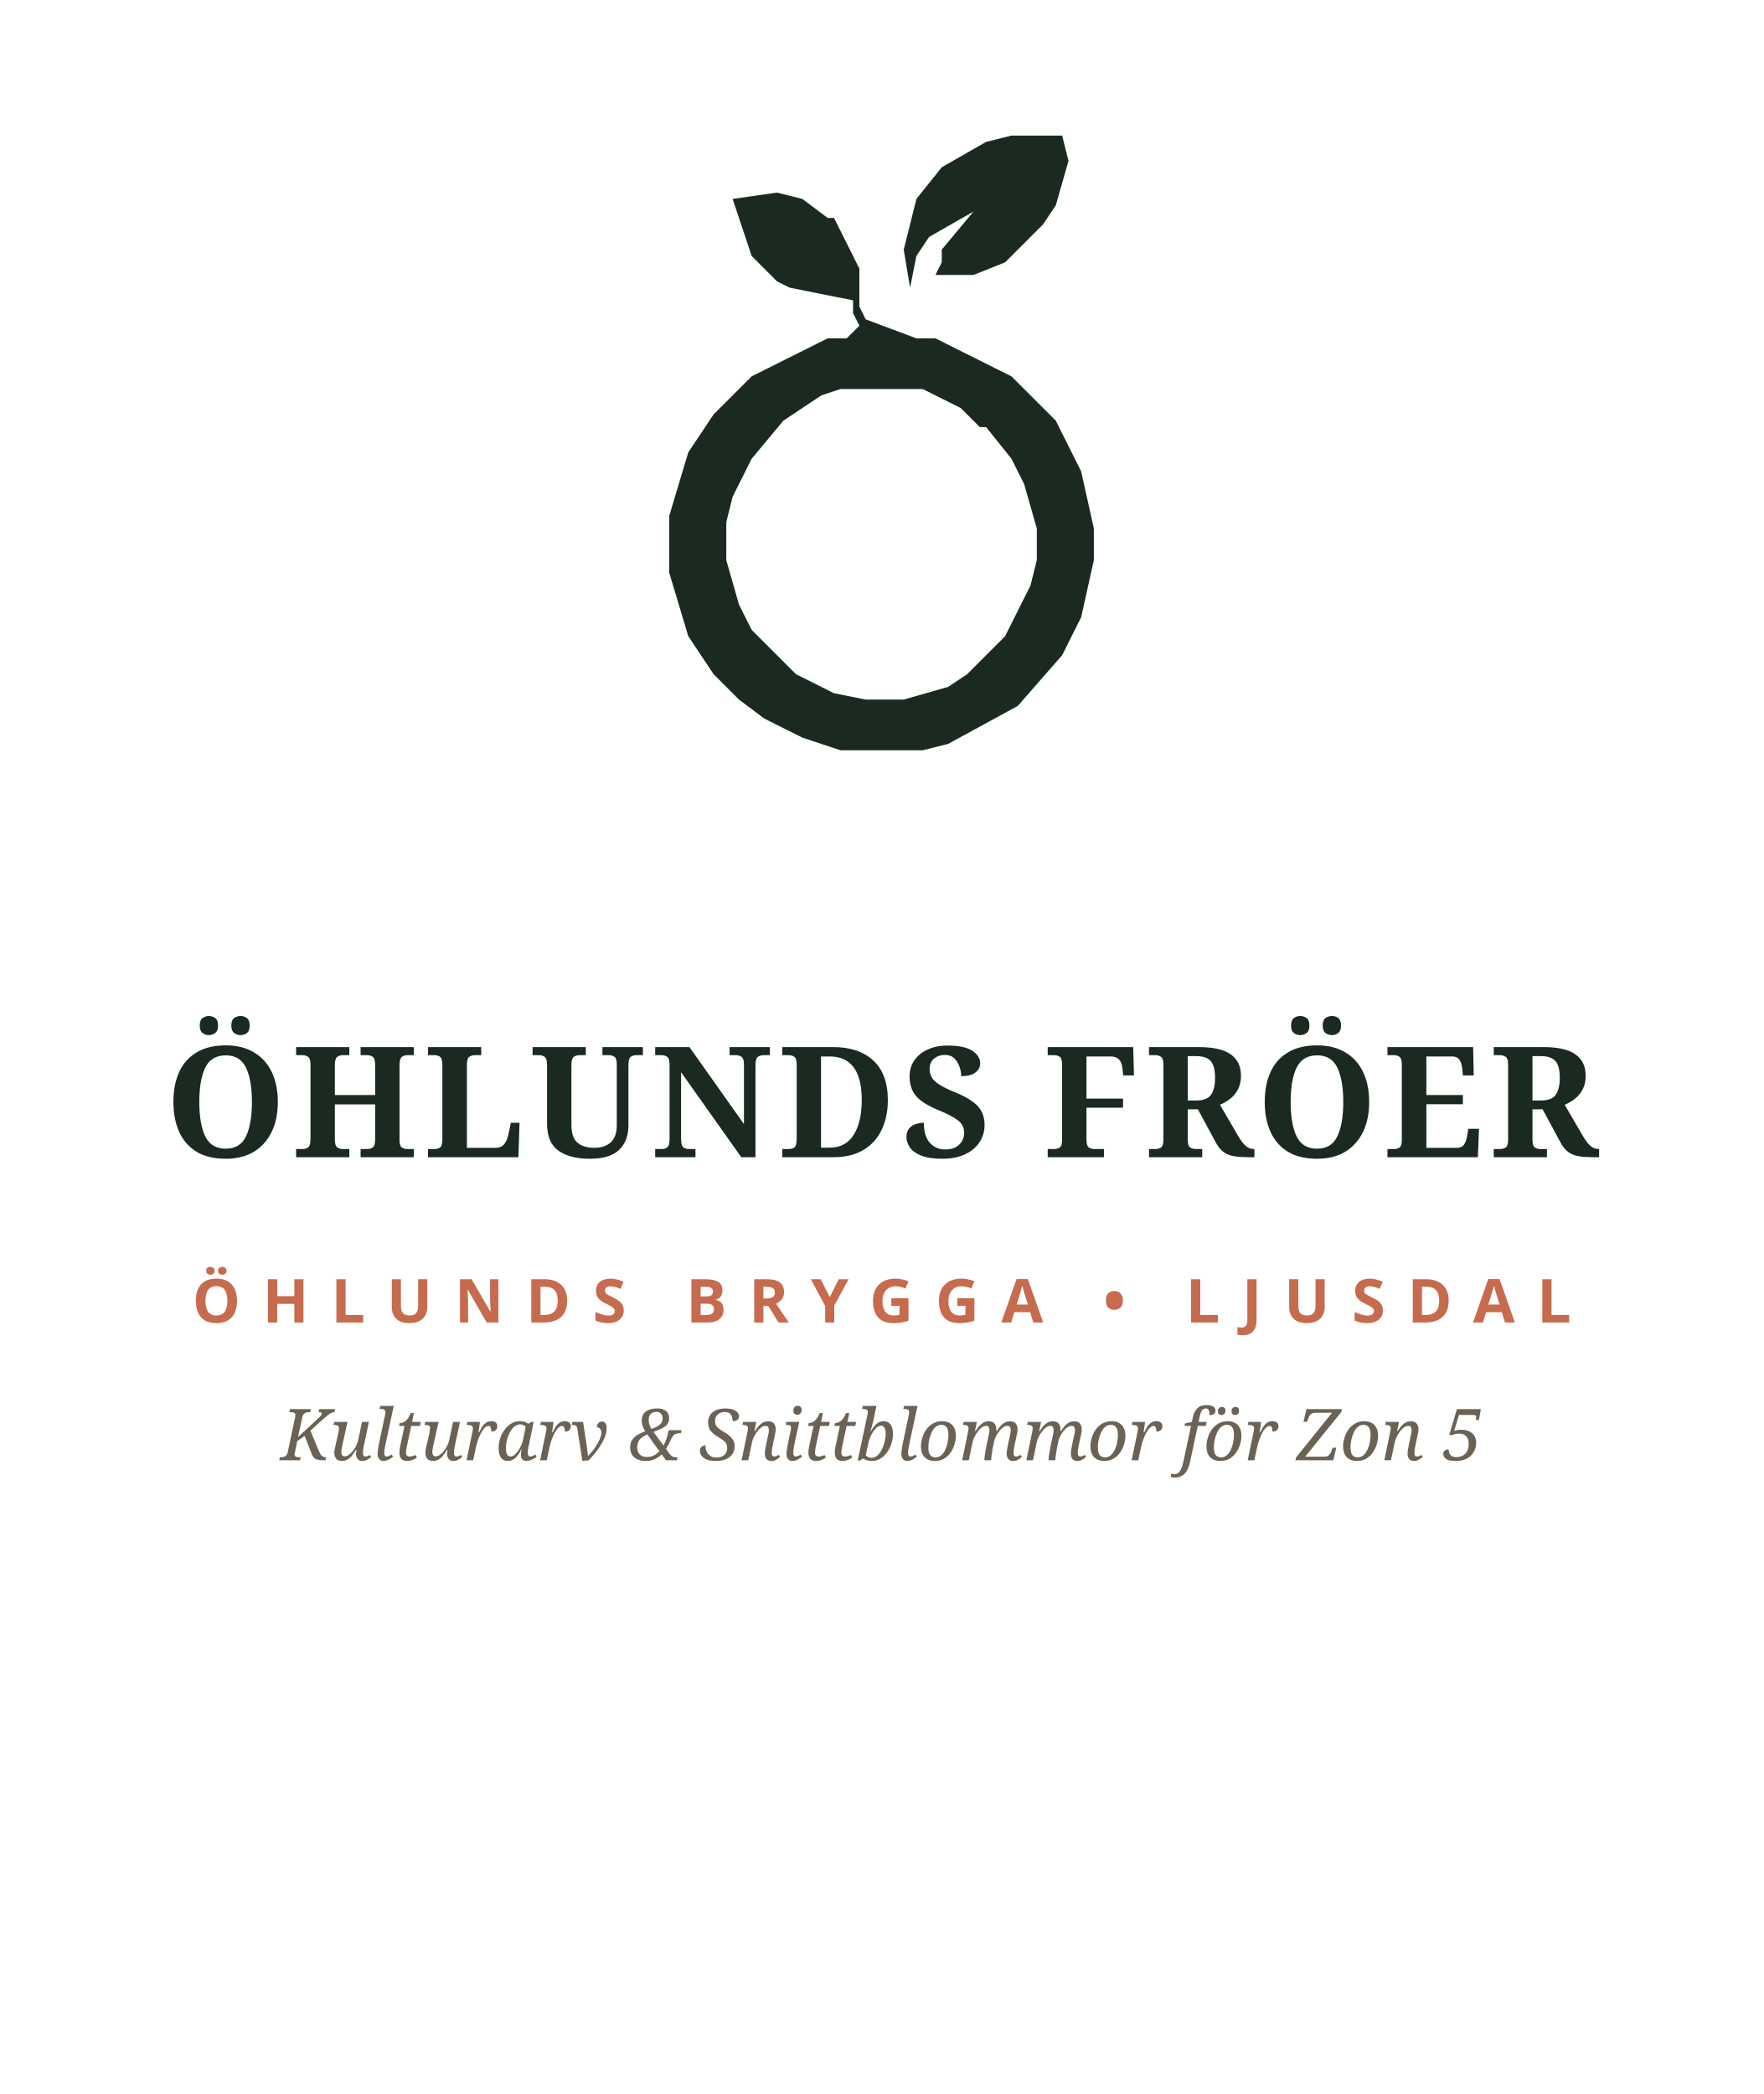
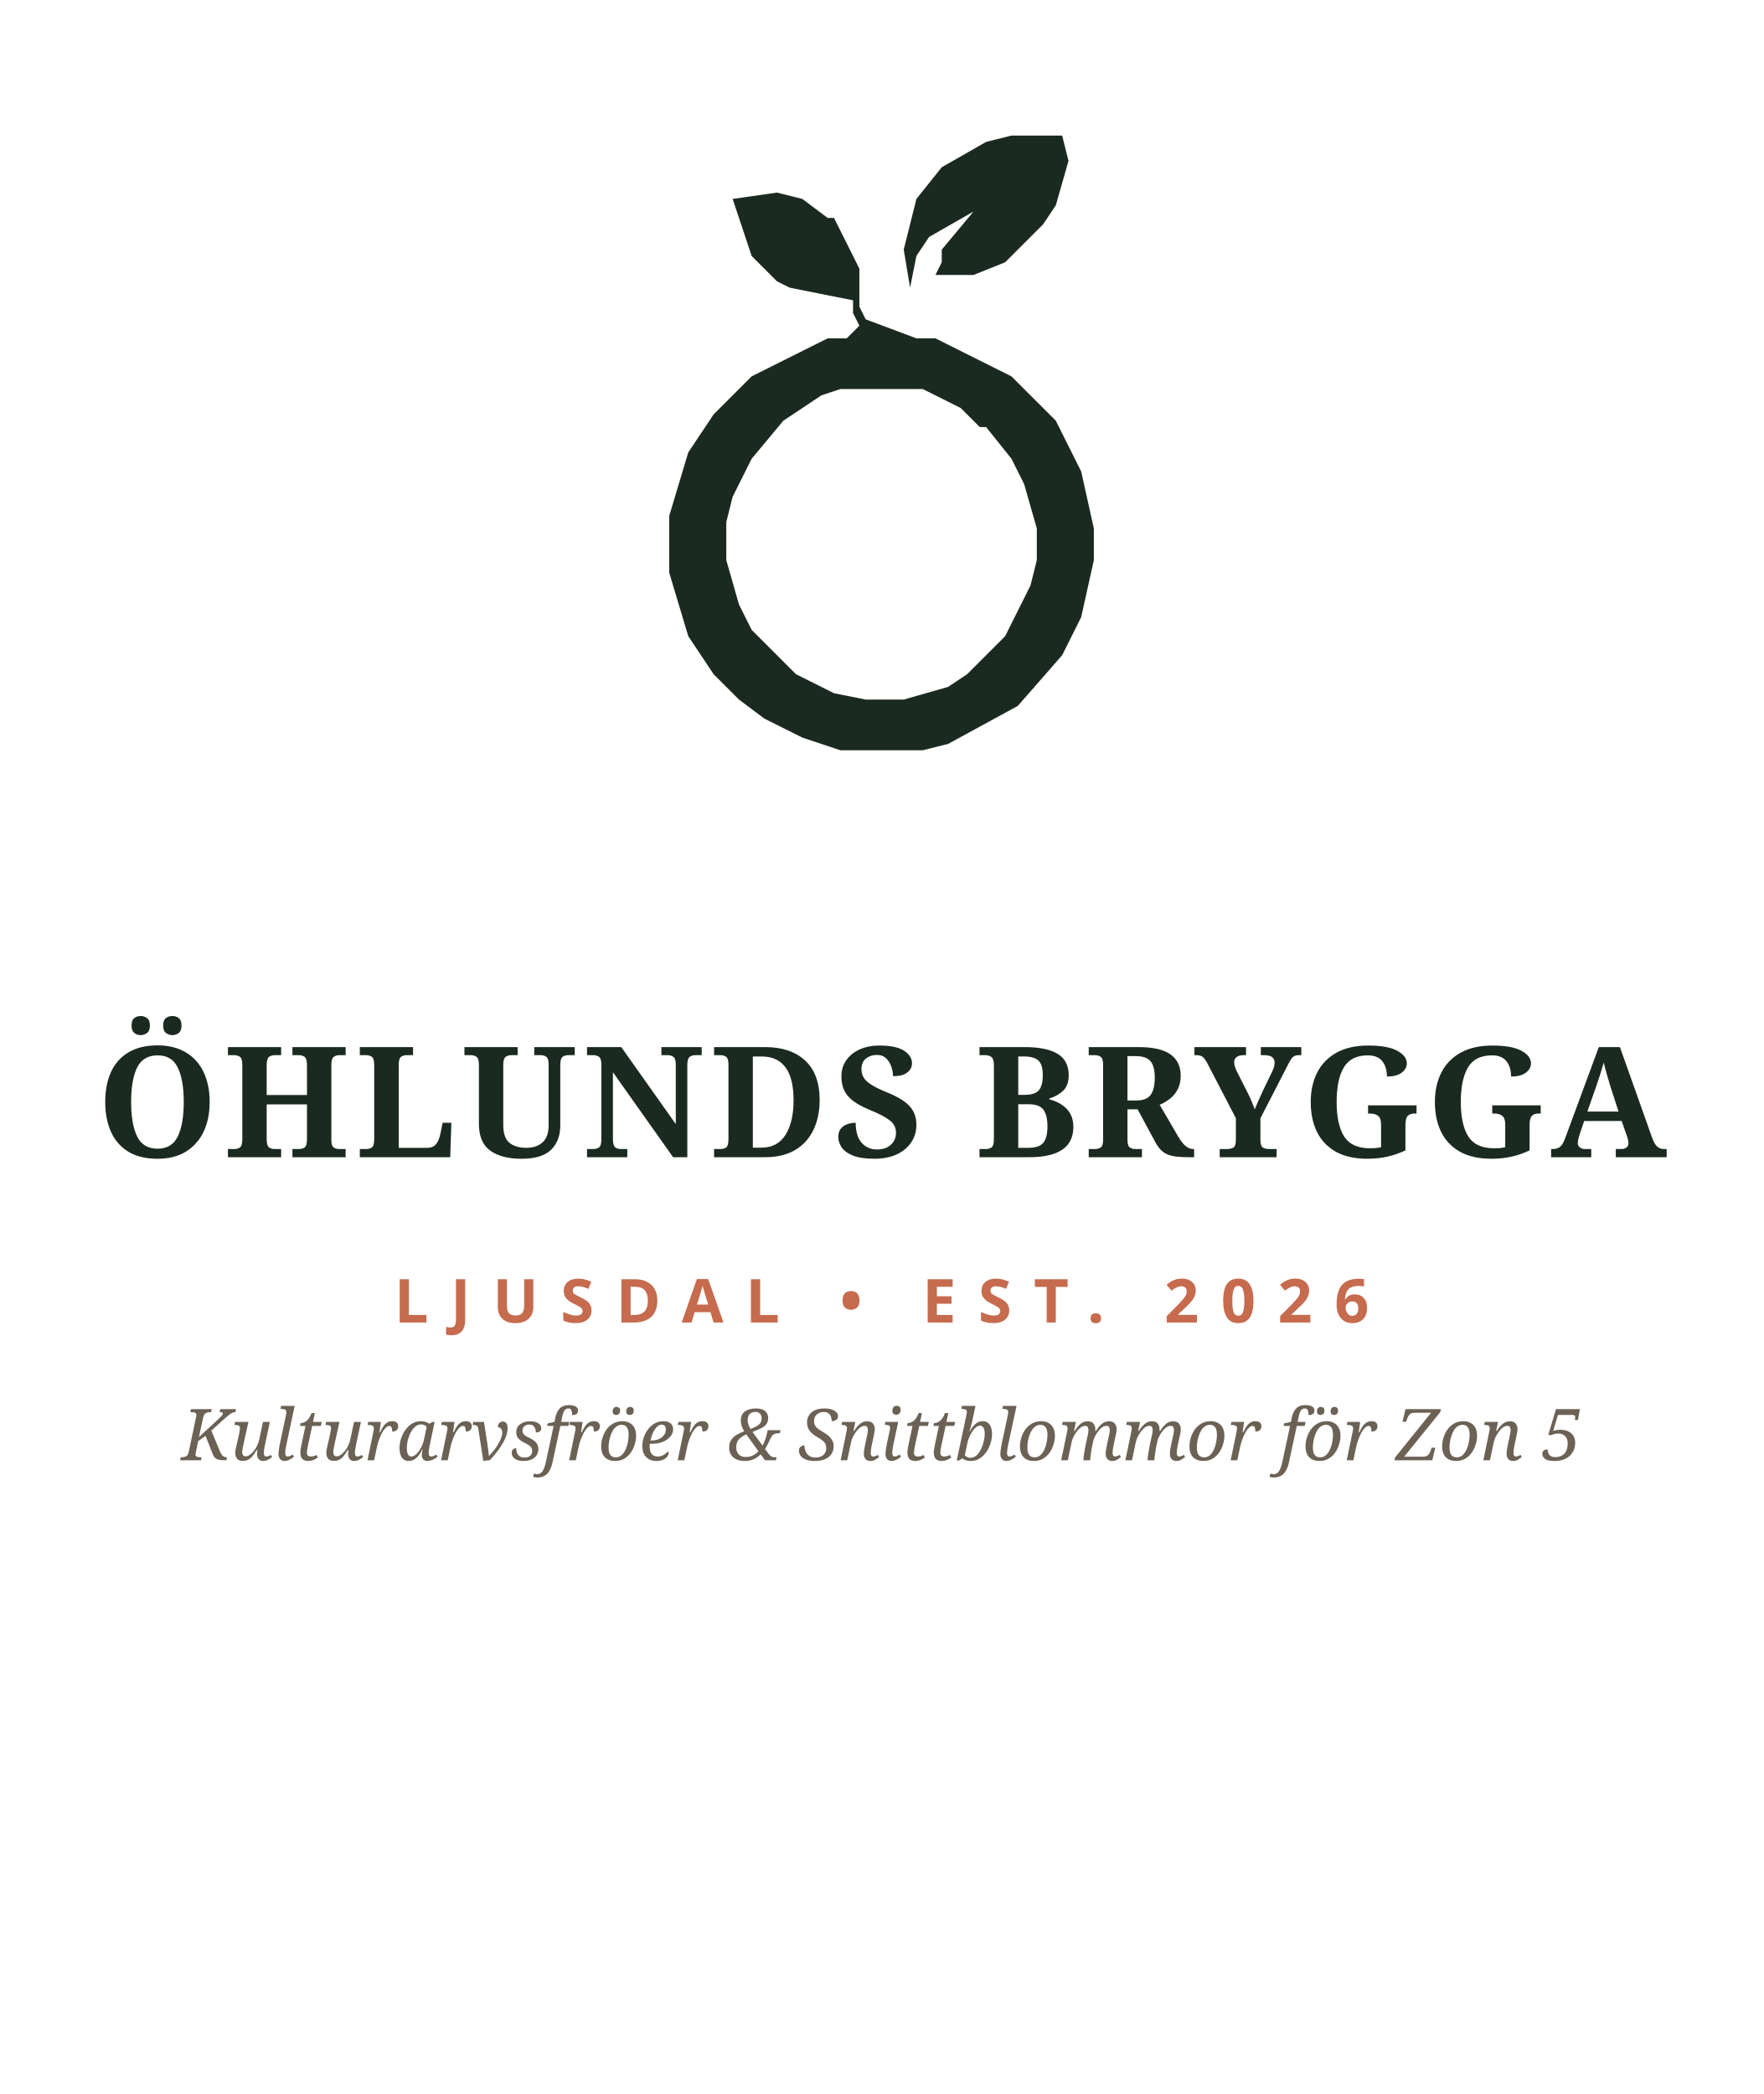
<svg xmlns="http://www.w3.org/2000/svg" viewBox="0 0 320 380" width="100%" height="100%" fill="#1B2A20">
  <g transform="translate(118, 20) scale(1.15)">
    <svg viewBox="16 18 73 105" width="73" height="105">
      <path fill-rule="evenodd" d="M 29,32 L 32,41 L 36,45 L 38,46 L 48,48 L 48,50 L 49,52 L 47,54 L 44,54 L 32,60 L 26,66 L 22,72 L 19,82 L 19,91 L 22,101 L 26,107 L 30,111 L 34,114 L 40,117 L 46,119 L 59,119 L 63,118 L 74,112 L 81,104 L 84,98 L 86,89 L 86,84 L 84,75 L 80,67 L 73,60 L 61,54 L 58,54 L 50,51 L 49,49 L 49,43 L 45,35 L 44,35 L 40,32 L 36,31 Z M 46,62 L 59,62 L 65,65 L 68,68 L 69,68 L 73,73 L 75,77 L 77,84 L 77,89 L 76,93 L 72,101 L 66,107 L 63,109 L 56,111 L 50,111 L 45,110 L 39,107 L 32,100 L 30,96 L 28,89 L 28,83 L 29,79 L 32,73 L 37,67 L 43,63 Z M 81,22 L 73,22 L 69,23 L 62,27 L 58,32 L 56,40 L 57,46 L 58,41 L 60,38 L 67,34 L 62,40 L 62,42 L 61,44 L 67,44 L 72,42 L 78,36 L 80,33 L 82,26 Z" />
    </svg>
  </g>
-   <text x="160" y="210" font-family="'Newsreader', Georgia, serif" font-size="28" font-weight="600" text-anchor="middle" letter-spacing="1">ÖHLUNDS FRÖER</text>
-   <text x="160" y="240" font-family="'Plus Jakarta Sans', system-ui, sans-serif" font-size="11" font-weight="700" text-anchor="middle" letter-spacing="4" fill="#C66B4E">ÖHLUNDS BRYGGA • LJUSDAL</text>
-   <text x="160" y="265" font-family="'Newsreader', Georgia, serif" font-style="italic" font-size="13" text-anchor="middle" fill="#6B6255">Kulturarv &amp; Snittblommor för Zon 5</text>
+   <text x="160" y="210" font-family="'Newsreader', Georgia, serif" font-size="28" font-weight="600" text-anchor="middle" letter-spacing="1">ÖHLUNDS BRYGGA</text>
+   <text x="160" y="240" font-family="'Plus Jakarta Sans', system-ui, sans-serif" font-size="11" font-weight="700" text-anchor="middle" letter-spacing="4" fill="#C66B4E">LJUSDAL • EST. 2026</text>
+   <text x="160" y="265" font-family="'Newsreader', Georgia, serif" font-style="italic" font-size="13" text-anchor="middle" fill="#6B6255">Kulturarvsfröer &amp; Snittblommor för Zon 5</text>
</svg>
